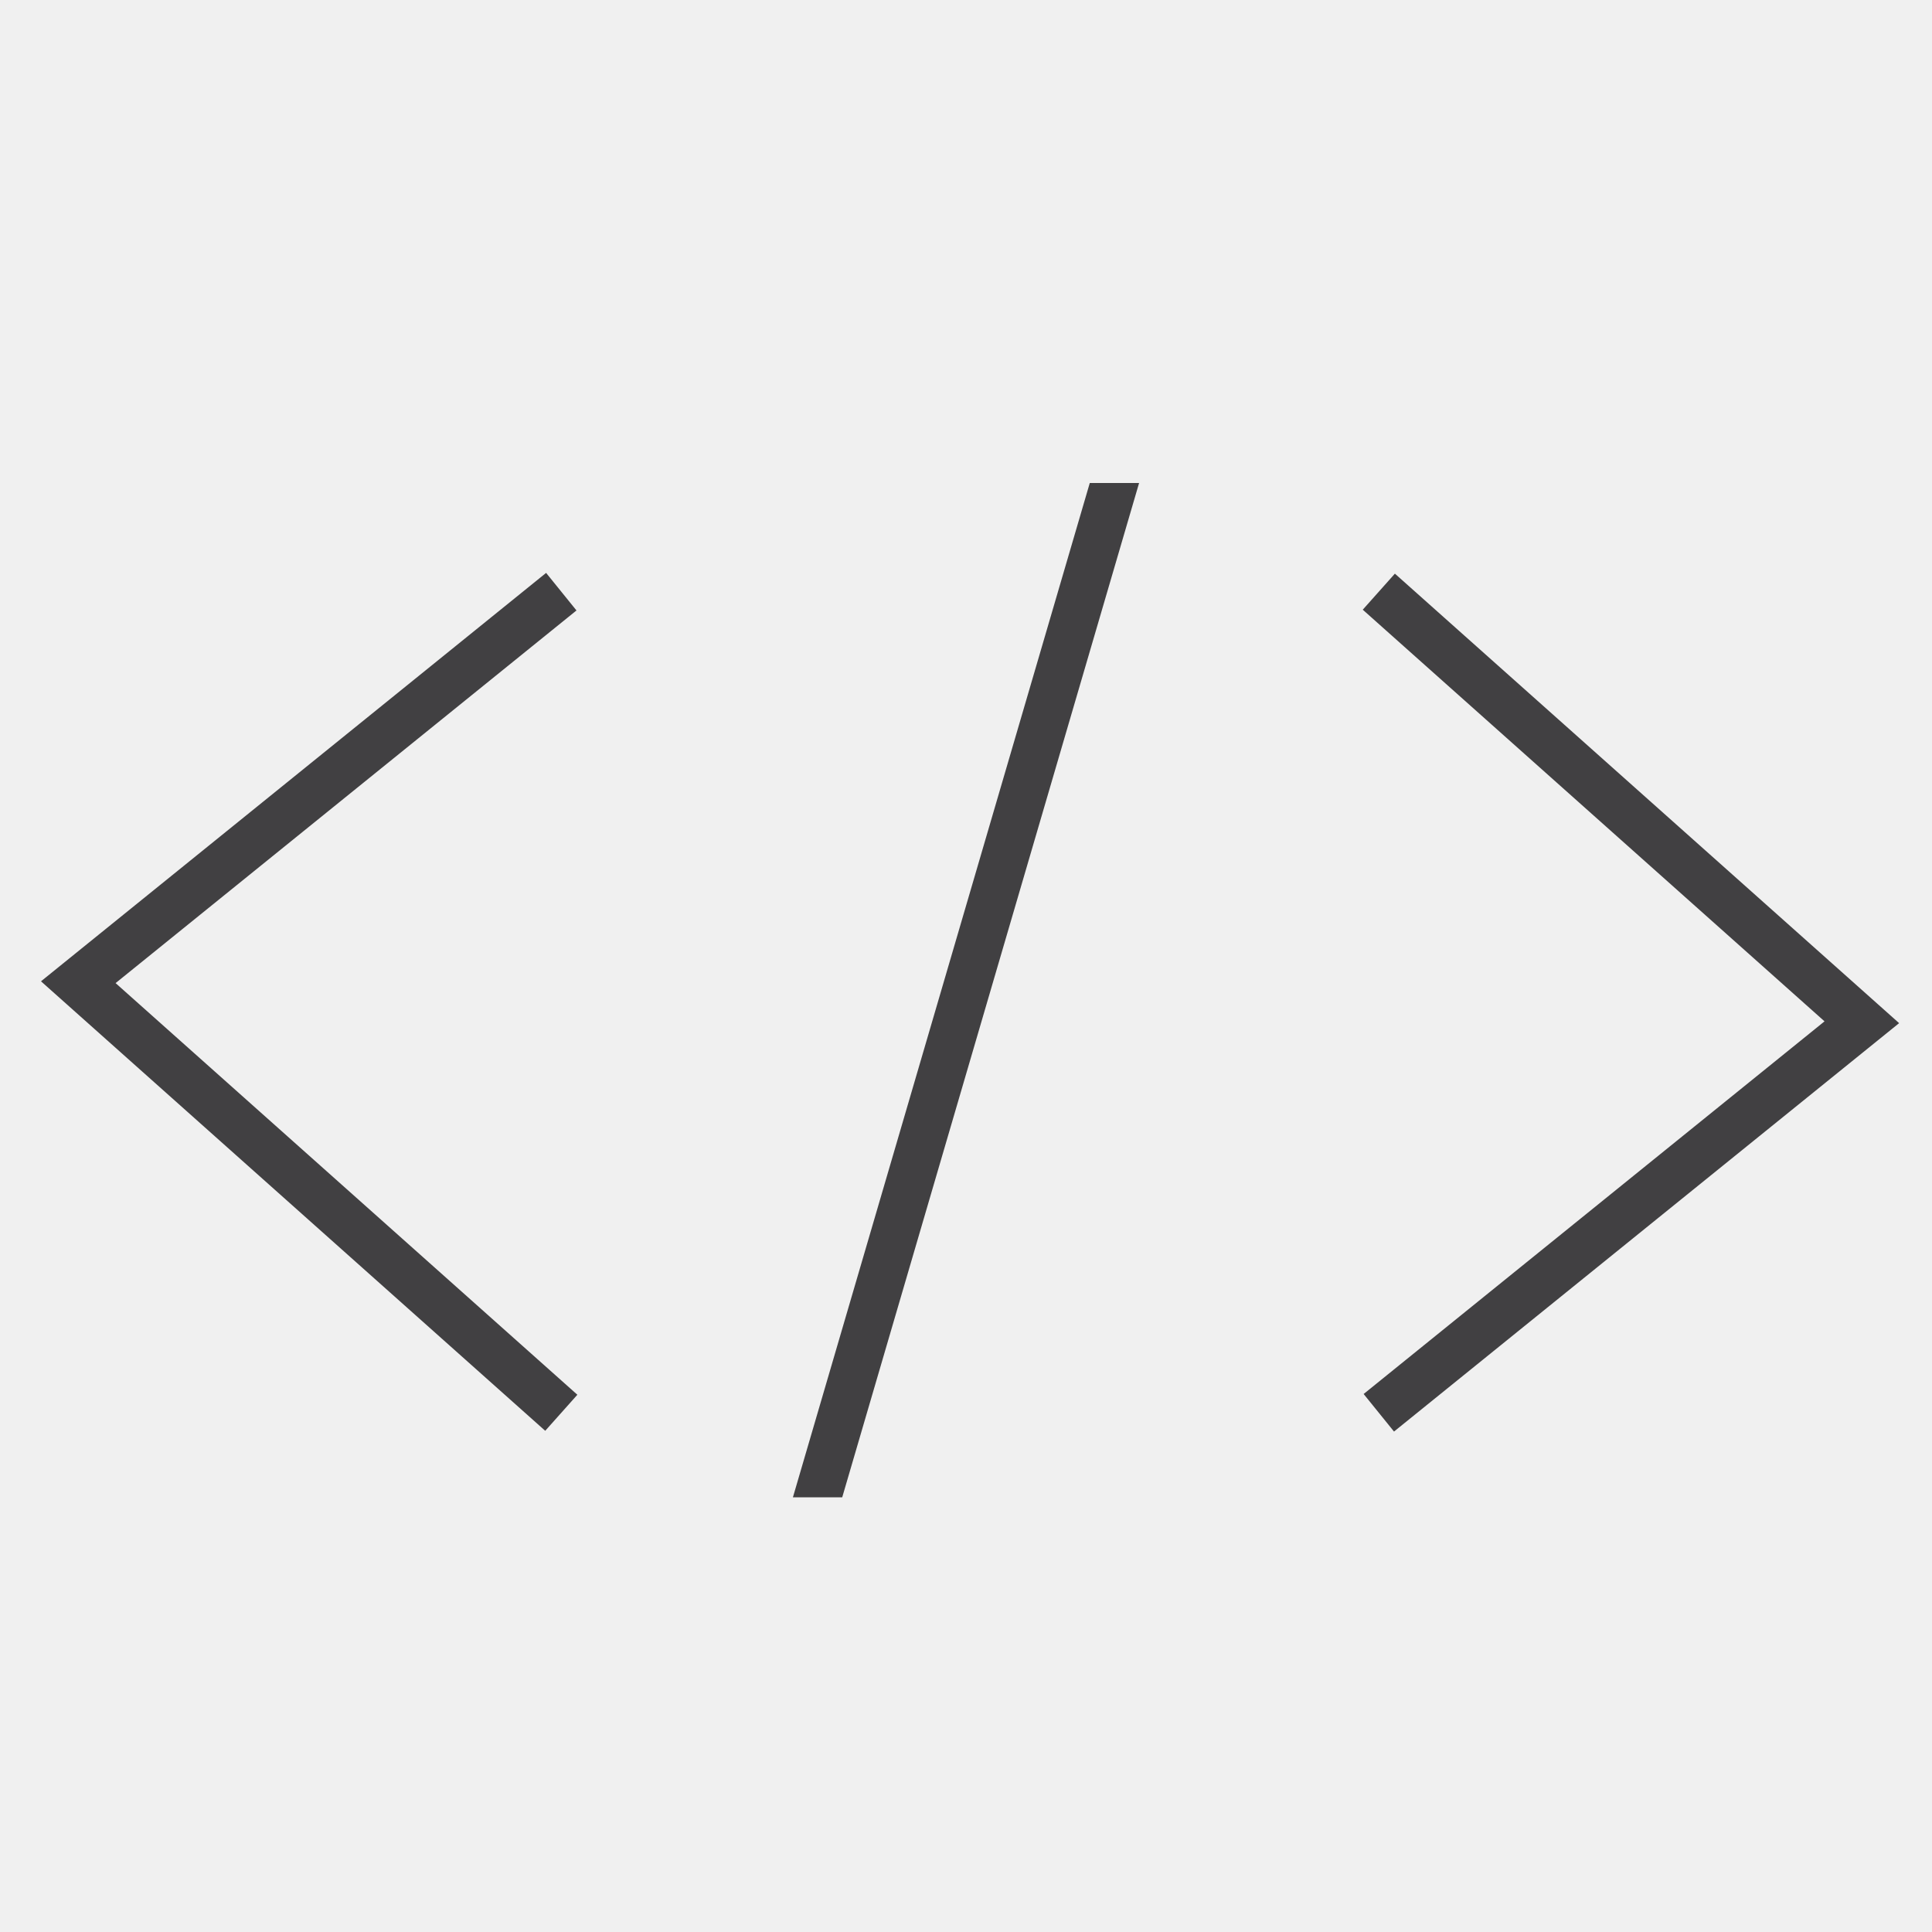
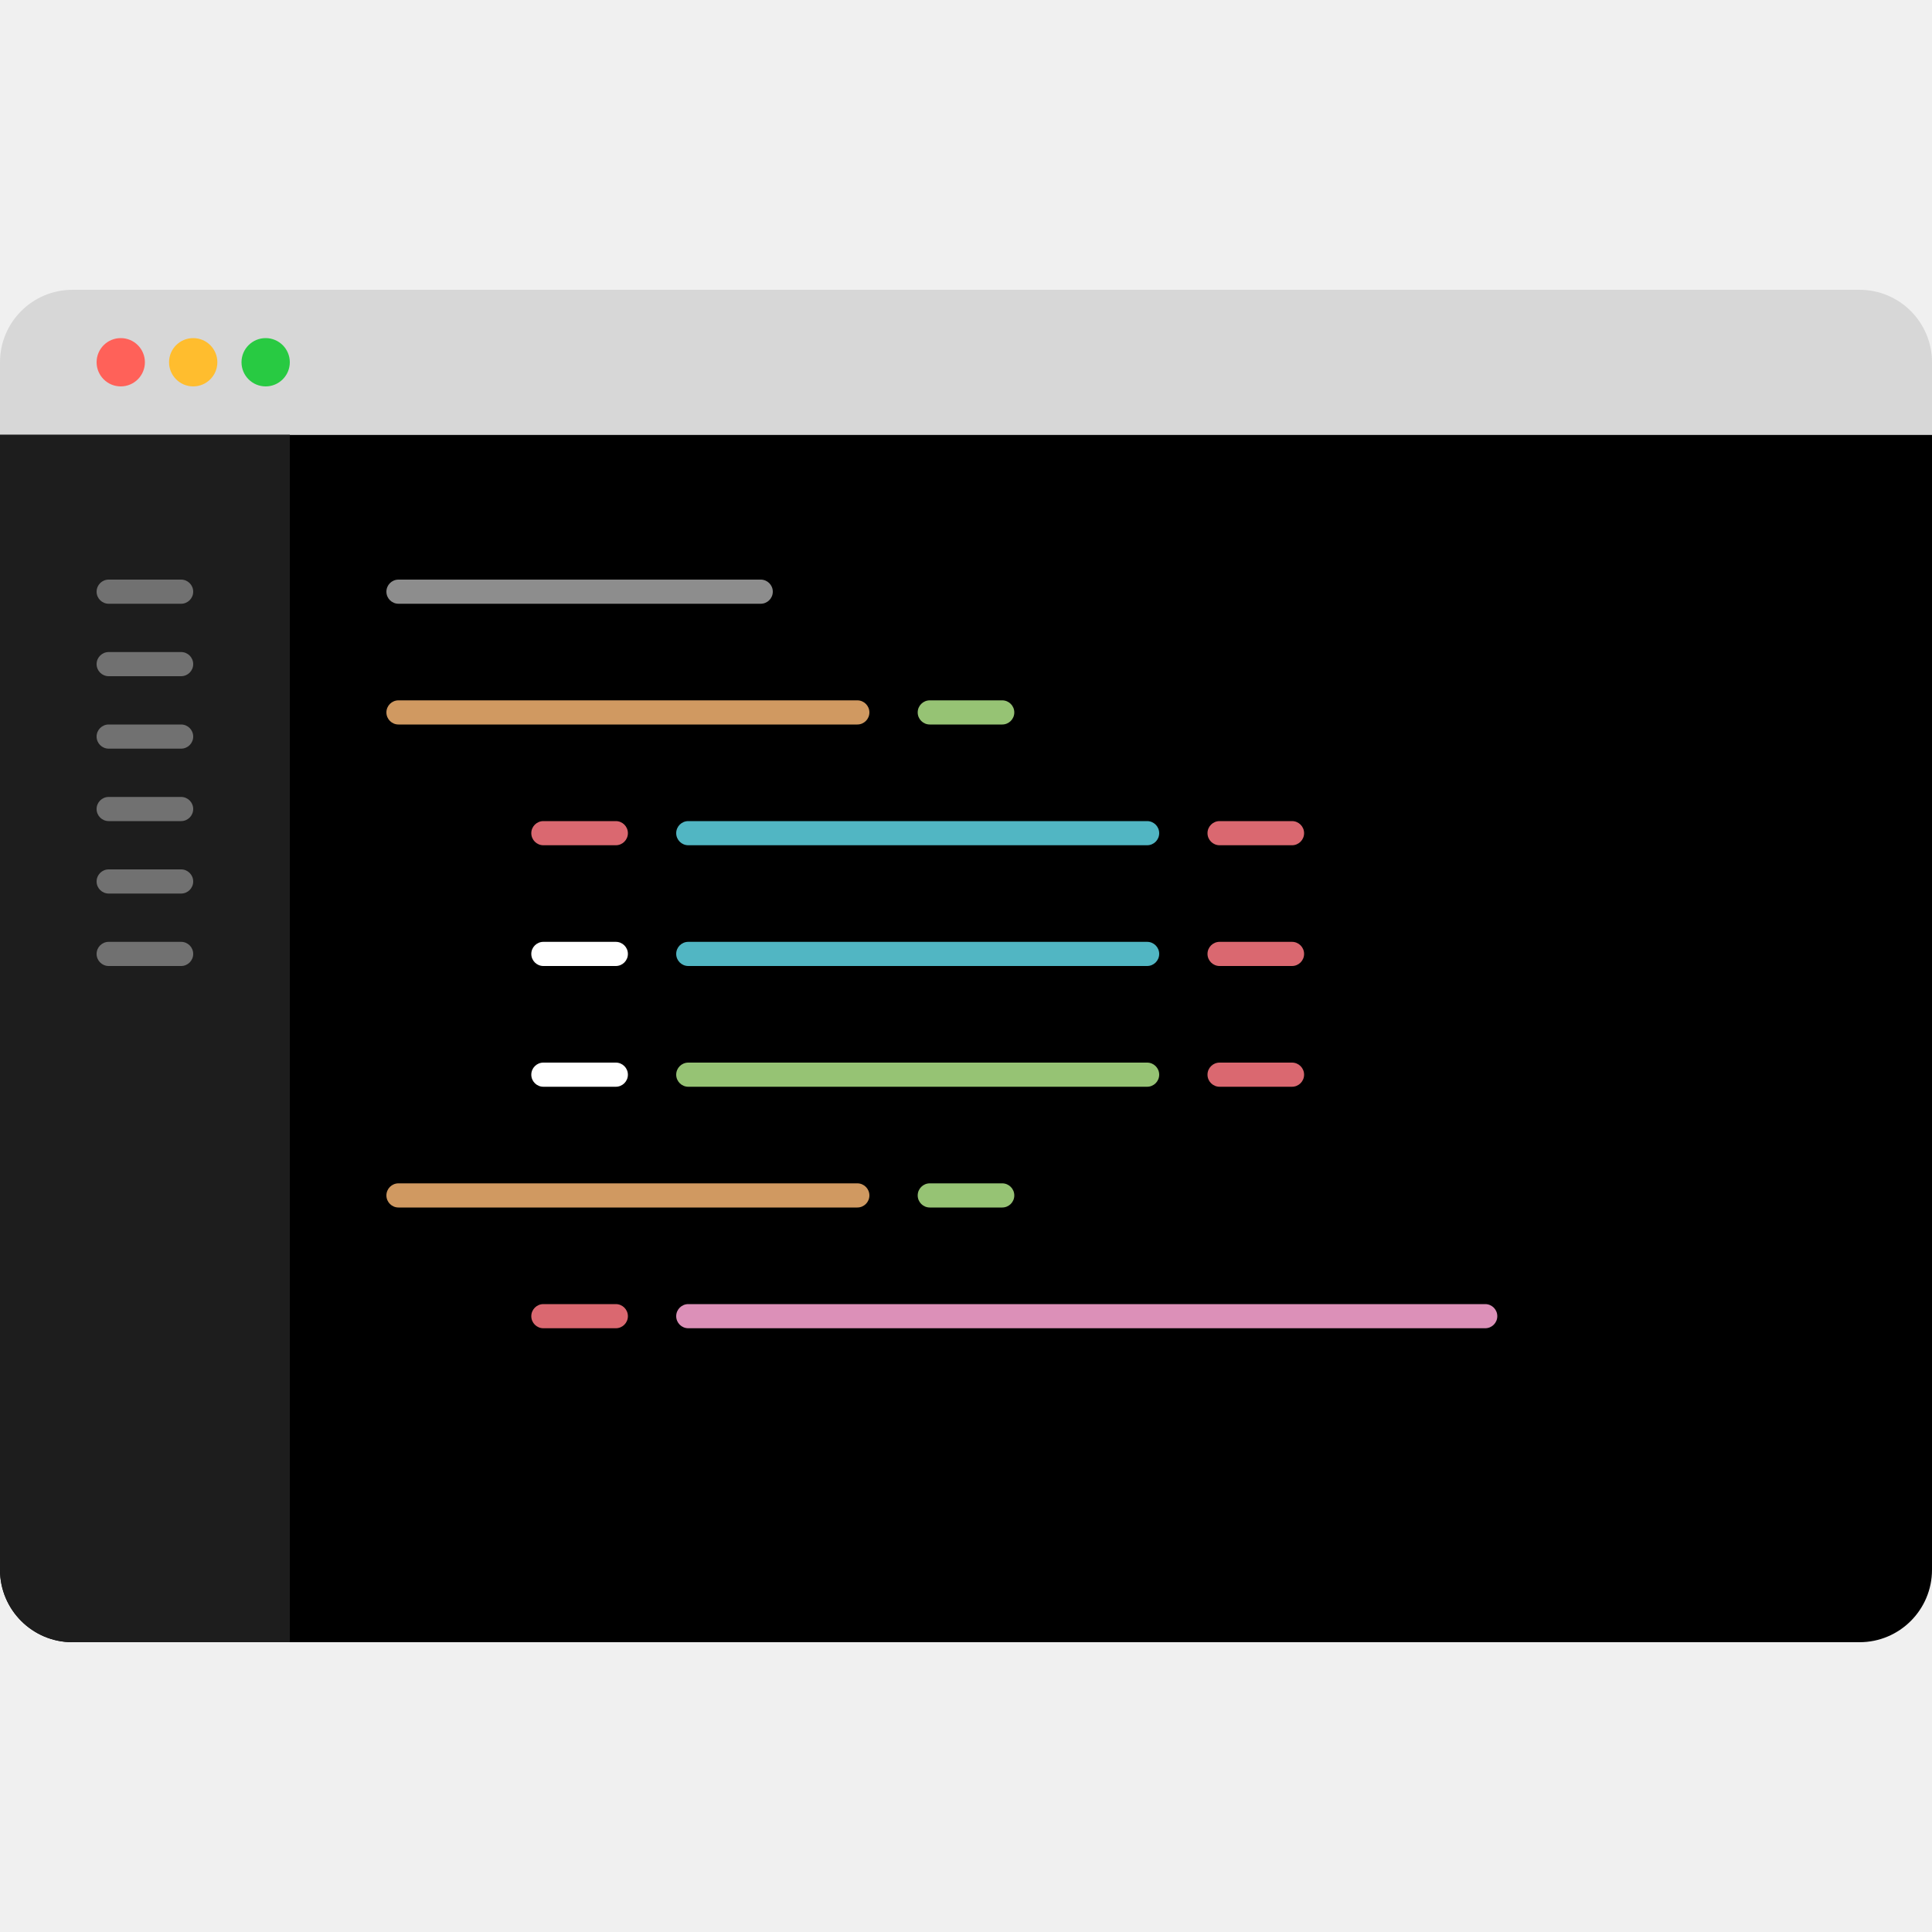
- <svg xmlns="http://www.w3.org/2000/svg" viewBox="225 107 80 80">
+ <svg xmlns="http://www.w3.org/2000/svg" viewBox="225 437 80 80">
  <defs>
-     <style>.a{clip-path:url(#b);}.b{fill:none;stroke-width:2px;}.b,.c{stroke:#414042;}.c{fill:#414042;}</style>
-     <clipPath id="b">
-       <rect x="225" y="107" width="80" height="80" />
+     <style>
+       .cls-1 {
+         clip-path: url(#clip-code_3);
+       }
+ 
+       .cls-2 {
+         fill: #d7d7d7;
+       }
+ 
+       .cls-3 {
+         fill: #ff6159;
+       }
+ 
+       .cls-4 {
+         fill: #ffbd2e;
+       }
+ 
+       .cls-5 {
+         fill: #28ca42;
+       }
+ 
+       .cls-6 {
+         fill: #8d8d8d;
+       }
+ 
+       .cls-7 {
+         fill: #d09961;
+       }
+ 
+       .cls-8 {
+         fill: #dc90b8;
+       }
+ 
+       .cls-9 {
+         fill: #96c374;
+       }
+ 
+       .cls-10 {
+         fill: #da6870;
+       }
+ 
+       .cls-11 {
+         fill: #fff;
+         stroke: #da6870;
+       }
+ 
+       .cls-12 {
+         fill: #51b6c3;
+       }
+ 
+       .cls-13 {
+         fill: #1d1d1d;
+       }
+ 
+       .cls-14 {
+         fill: #717171;
+       }
+ 
+       .cls-15 {
+         stroke: none;
+       }
+ 
+       .cls-16 {
+         fill: none;
+       }
+     </style>
+     <clipPath id="clip-code_3">
+       <rect x="225" y="437" width="80" height="80" />
    </clipPath>
  </defs>
-   <g id="a" class="a">
-     <path class="b" d="M245.242,25.209l-20,16.171,20,17.829" transform="translate(3 106.291)" />
-     <path class="b" d="M245.242,25.209l-20,16.171,20,17.829" transform="translate(527.336 190.709) rotate(180)" />
-     <path class="c" d="M6.5.5h1l-12,41h-1Z" transform="translate(264 127)" />
+   <g id="code_3" data-name="code – 3" class="cls-1">
+     <path id="Rectangle_13" data-name="Rectangle 13" d="M0,0H80a0,0,0,0,1,0,0V47a3,3,0,0,1-3,3H3a3,3,0,0,1-3-3V0A0,0,0,0,1,0,0Z" transform="translate(225 455)" />
+     <path id="Rectangle_14" data-name="Rectangle 14" class="cls-2" d="M3,0H77a3,3,0,0,1,3,3V6a0,0,0,0,1,0,0H0A0,0,0,0,1,0,6V3A3,3,0,0,1,3,0Z" transform="translate(225 449)" />
+     <circle id="Ellipse_7" data-name="Ellipse 7" class="cls-3" cx="1" cy="1" r="1" transform="translate(229 451)" />
+     <circle id="Ellipse_8" data-name="Ellipse 8" class="cls-4" cx="1" cy="1" r="1" transform="translate(232 451)" />
+     <circle id="Ellipse_9" data-name="Ellipse 9" class="cls-5" cx="1" cy="1" r="1" transform="translate(235 451)" />
+     <rect id="Rectangle_15" data-name="Rectangle 15" class="cls-6" width="16" height="1" rx="0.5" transform="translate(241 461)" />
+     <rect id="Rectangle_16" data-name="Rectangle 16" class="cls-7" width="20" height="1" rx="0.5" transform="translate(241 466)" />
+     <rect id="Rectangle_27" data-name="Rectangle 27" class="cls-7" width="20" height="1" rx="0.5" transform="translate(241 486)" />
+     <rect id="Rectangle_29" data-name="Rectangle 29" class="cls-8" width="34" height="1" rx="0.5" transform="translate(253 491)" />
+     <rect id="Rectangle_17" data-name="Rectangle 17" class="cls-9" width="4" height="1" rx="0.5" transform="translate(263 466)" />
+     <rect id="Rectangle_28" data-name="Rectangle 28" class="cls-9" width="4" height="1" rx="0.5" transform="translate(263 486)" />
+     <rect id="Rectangle_18" data-name="Rectangle 18" class="cls-10" width="4" height="1" rx="0.5" transform="translate(247 471)" />
+     <rect id="Rectangle_30" data-name="Rectangle 30" class="cls-10" width="4" height="1" rx="0.5" transform="translate(247 491)" />
+     <g id="Rectangle_23" data-name="Rectangle 23" class="cls-11" transform="translate(247 476)">
+       <rect class="cls-15" width="4" height="1" rx="0.5" />
+       <rect class="cls-16" x="0.5" y="0.5" width="3" />
+     </g>
+     <g id="Rectangle_26" data-name="Rectangle 26" class="cls-11" transform="translate(247 481)">
+       <rect class="cls-15" width="4" height="1" rx="0.5" />
+       <rect class="cls-16" x="0.5" y="0.5" width="3" />
+     </g>
+     <rect id="Rectangle_20" data-name="Rectangle 20" class="cls-10" width="4" height="1" rx="0.5" transform="translate(275 471)" />
+     <rect id="Rectangle_21" data-name="Rectangle 21" class="cls-10" width="4" height="1" rx="0.5" transform="translate(275 476)" />
+     <rect id="Rectangle_24" data-name="Rectangle 24" class="cls-10" width="4" height="1" rx="0.5" transform="translate(275 481)" />
+     <rect id="Rectangle_19" data-name="Rectangle 19" class="cls-12" width="20" height="1" rx="0.5" transform="translate(253 471)" />
+     <rect id="Rectangle_22" data-name="Rectangle 22" class="cls-12" width="20" height="1" rx="0.5" transform="translate(253 476)" />
+     <rect id="Rectangle_25" data-name="Rectangle 25" class="cls-9" width="20" height="1" rx="0.5" transform="translate(253 481)" />
+     <path id="Rectangle_31" data-name="Rectangle 31" class="cls-13" d="M0,0H12a0,0,0,0,1,0,0V50a0,0,0,0,1,0,0H3a3,3,0,0,1-3-3V0A0,0,0,0,1,0,0Z" transform="translate(225 455)" />
+     <rect id="Rectangle_32" data-name="Rectangle 32" class="cls-14" width="4" height="1" rx="0.5" transform="translate(229 461)" />
+     <rect id="Rectangle_37" data-name="Rectangle 37" class="cls-14" width="4" height="1" rx="0.5" transform="translate(229 470)" />
+     <rect id="Rectangle_33" data-name="Rectangle 33" class="cls-14" width="4" height="1" rx="0.5" transform="translate(229 464)" />
+     <rect id="Rectangle_36" data-name="Rectangle 36" class="cls-14" width="4" height="1" rx="0.5" transform="translate(229 473)" />
+     <rect id="Rectangle_34" data-name="Rectangle 34" class="cls-14" width="4" height="1" rx="0.5" transform="translate(229 467)" />
+     <rect id="Rectangle_35" data-name="Rectangle 35" class="cls-14" width="4" height="1" rx="0.5" transform="translate(229 476)" />
  </g>
</svg>
